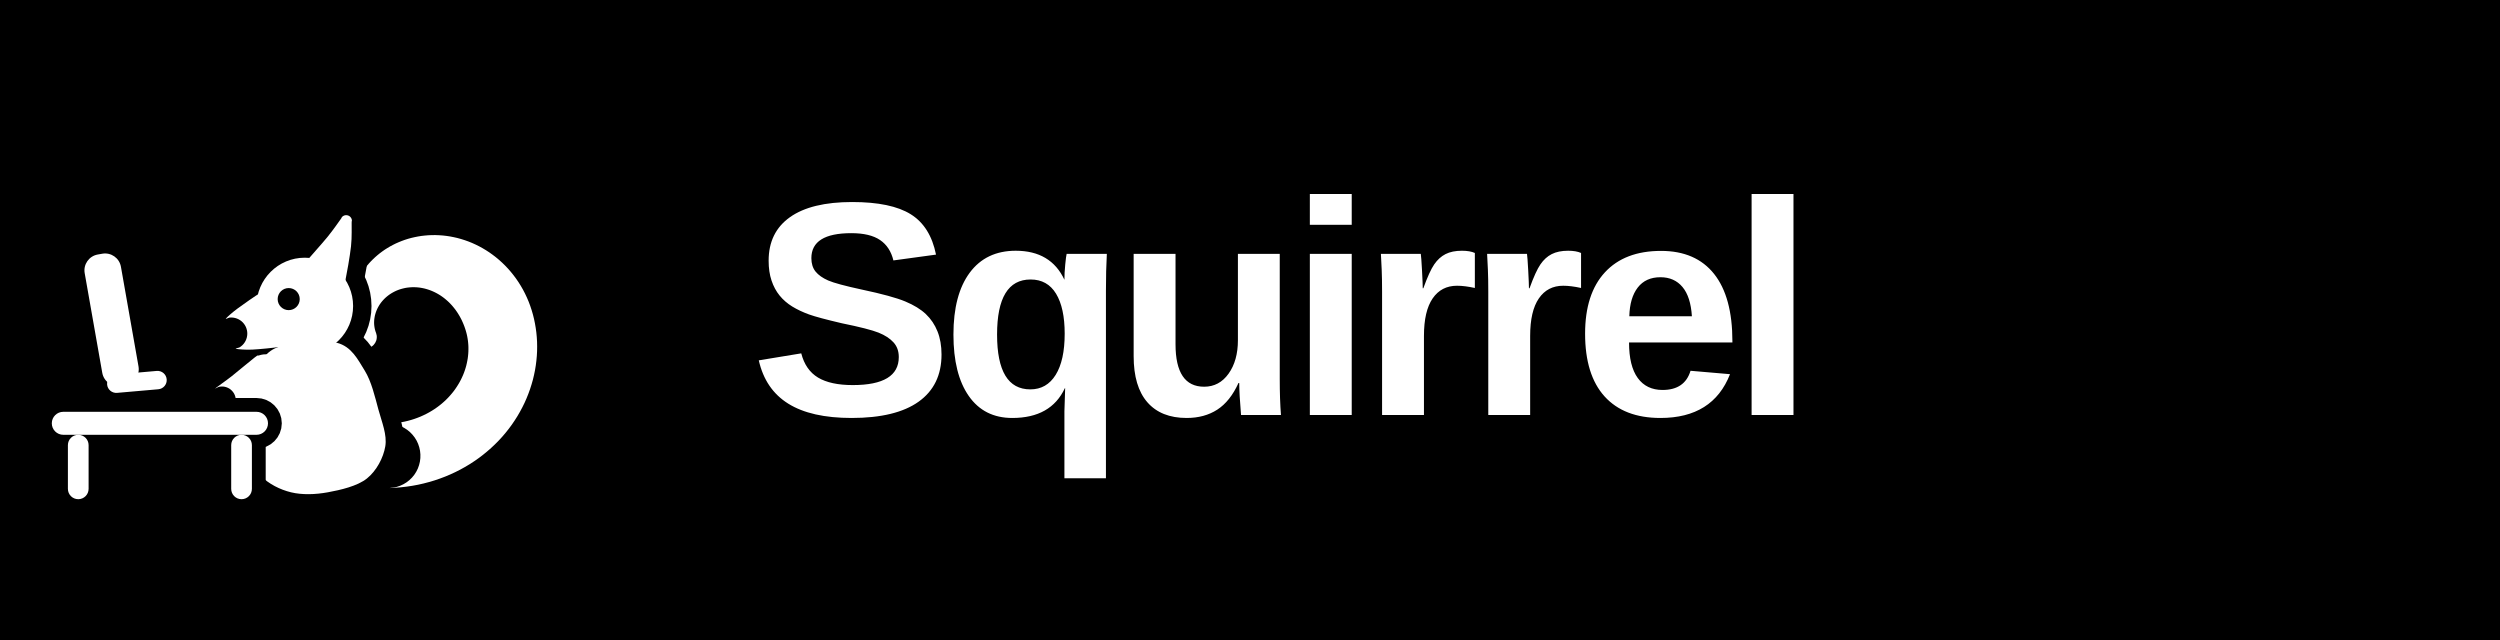
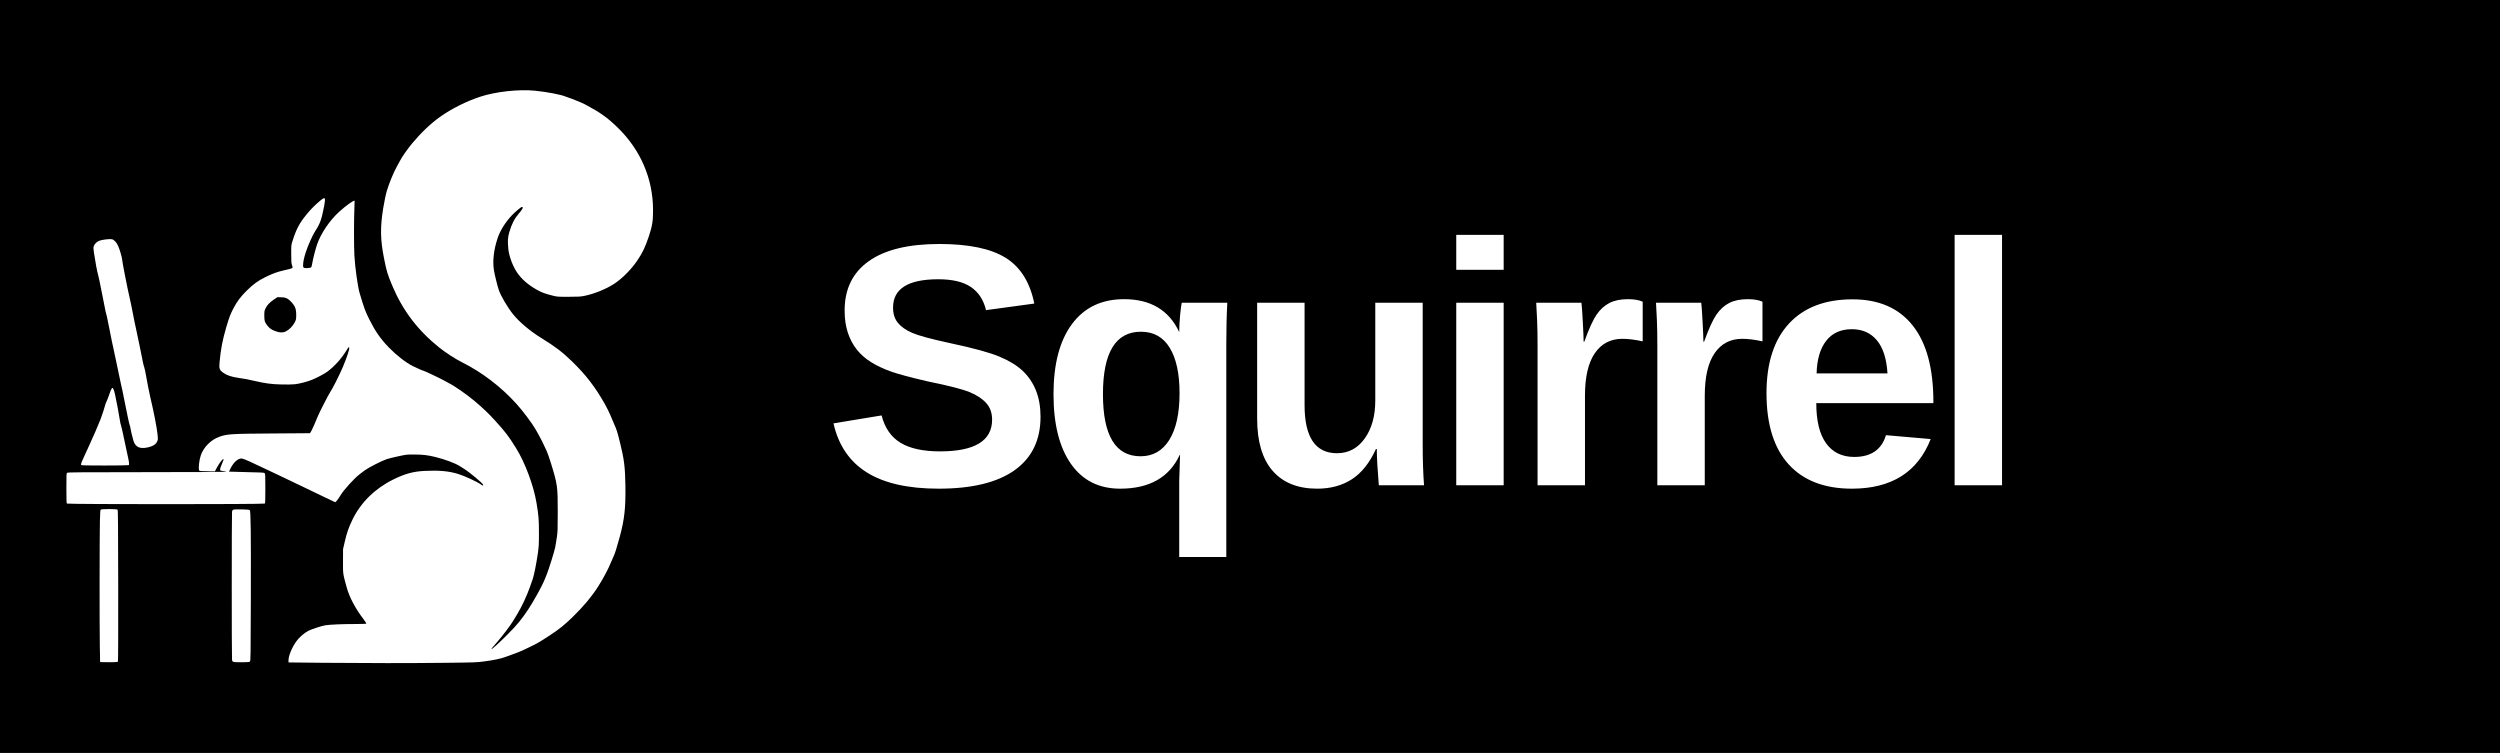
- <svg xmlns="http://www.w3.org/2000/svg" viewBox="0 0 1000 256" width="1000" height="256">
-   <rect width="1000" height="256" fill="#000000" />
-   <g fill="#FFFFFF" transform="translate(6,12) scale(0.92)">
-     <path d="M162.89,199.14 C162.76,199.20 164.39,199.08 165.20,199.03 C166.01,198.98 166.90,198.91 167.74,198.83 C168.59,198.75 169.43,198.65 170.26,198.54 C171.10,198.43 171.93,198.31 172.75,198.17 C173.58,198.03 174.40,197.87 175.22,197.71 C176.03,197.54 176.84,197.36 177.65,197.16 C178.45,196.97 179.25,196.76 180.05,196.53 C180.84,196.31 181.62,196.08 182.40,195.83 C183.18,195.58 183.96,195.32 184.72,195.04 C185.49,194.77 186.25,194.48 187.00,194.18 C187.76,193.88 188.50,193.57 189.24,193.24 C189.97,192.92 190.70,192.58 191.42,192.23 C192.14,191.88 192.86,191.52 193.56,191.15 C194.27,190.77 194.96,190.39 195.65,189.99 C196.33,189.60 197.01,189.19 197.68,188.78 C198.35,188.36 199.01,187.93 199.66,187.49 C200.31,187.05 200.95,186.60 201.58,186.15 C202.21,185.69 202.83,185.22 203.44,184.74 C204.05,184.26 204.65,183.77 205.24,183.27 C205.83,182.78 206.41,182.27 206.98,181.75 C207.55,181.24 208.10,180.71 208.65,180.18 C209.20,179.65 209.73,179.11 210.26,178.56 C210.78,178.01 211.29,177.45 211.80,176.89 C212.30,176.32 212.79,175.75 213.27,175.17 C213.74,174.59 214.21,174.00 214.67,173.41 C215.12,172.82 215.56,172.22 216.00,171.61 C216.43,171.00 216.85,170.39 217.25,169.77 C217.66,169.15 218.05,168.53 218.44,167.90 C218.82,167.27 219.19,166.64 219.54,166.00 C219.90,165.36 220.25,164.71 220.58,164.06 C220.91,163.42 221.23,162.76 221.54,162.11 C221.84,161.45 222.14,160.79 222.42,160.12 C222.70,159.46 222.97,158.79 223.22,158.12 C223.48,157.45 223.72,156.78 223.95,156.10 C224.18,155.42 224.40,154.74 224.60,154.06 C224.81,153.38 225.00,152.70 225.18,152.02 C225.35,151.33 225.52,150.65 225.67,149.96 C225.82,149.27 225.96,148.59 226.09,147.90 C226.22,147.21 226.33,146.52 226.43,145.83 C226.53,145.14 226.62,144.45 226.69,143.77 C226.77,143.08 226.83,142.39 226.88,141.70 C226.93,141.01 226.96,140.33 226.99,139.64 C227.01,138.96 227.02,138.27 227.02,137.59 C227.02,136.91 227.00,136.23 226.98,135.55 C226.95,134.87 226.91,134.20 226.86,133.52 C226.81,132.85 226.74,132.18 226.67,131.51 C226.59,130.85 226.50,130.18 226.40,129.52 C226.30,128.86 226.19,128.20 226.06,127.55 C225.94,126.90 225.80,126.25 225.66,125.61 C225.51,124.96 225.35,124.32 225.18,123.69 C225.01,123.05 224.83,122.42 224.63,121.80 C224.44,121.17 224.23,120.55 224.01,119.94 C223.80,119.33 223.57,118.72 223.33,118.12 C223.09,117.52 222.83,116.93 222.57,116.34 C222.31,115.75 222.03,115.17 221.75,114.60 C221.47,114.03 221.17,113.46 220.87,112.90 C220.56,112.34 220.24,111.79 219.92,111.25 C219.59,110.71 219.26,110.18 218.92,109.65 C218.57,109.13 218.22,108.61 217.86,108.10 C217.49,107.59 217.12,107.09 216.74,106.60 C216.36,106.11 215.97,105.63 215.58,105.16 C215.18,104.69 214.78,104.22 214.37,103.77 C213.95,103.32 213.53,102.87 213.11,102.44 C212.68,102.01 212.25,101.58 211.81,101.17 C211.37,100.76 210.92,100.35 210.47,99.96 C210.01,99.57 209.55,99.18 209.09,98.81 C208.62,98.44 208.15,98.08 207.68,97.73 C207.20,97.37 206.72,97.03 206.24,96.70 C205.75,96.37 205.26,96.05 204.76,95.74 C204.27,95.44 203.77,95.14 203.27,94.85 C202.77,94.56 202.26,94.29 201.75,94.02 C201.24,93.76 200.73,93.50 200.21,93.26 C199.70,93.02 199.18,92.78 198.66,92.56 C198.14,92.34 197.61,92.13 197.09,91.93 C196.56,91.73 196.04,91.54 195.51,91.37 C194.98,91.19 194.45,91.02 193.92,90.87 C193.39,90.71 192.86,90.57 192.33,90.43 C191.80,90.30 191.26,90.18 190.73,90.07 C190.20,89.95 189.67,89.85 189.14,89.76 C188.61,89.67 188.07,89.59 187.54,89.52 C187.01,89.45 186.48,89.39 185.96,89.34 C185.43,89.29 184.90,89.26 184.38,89.23 C183.85,89.20 183.33,89.18 182.81,89.17 C182.29,89.16 181.77,89.17 181.25,89.18 C180.74,89.19 180.22,89.21 179.71,89.24 C179.20,89.27 178.69,89.32 178.19,89.37 C177.68,89.42 177.18,89.48 176.68,89.54 C176.18,89.61 175.69,89.69 175.20,89.78 C174.71,89.86 174.22,89.96 173.74,90.07 C173.25,90.17 172.78,90.28 172.30,90.40 C171.83,90.53 171.36,90.66 170.89,90.79 C170.43,90.93 169.97,91.08 169.51,91.23 C169.06,91.39 168.61,91.55 168.16,91.72 C167.72,91.89 167.28,92.06 166.85,92.25 C166.41,92.43 165.99,92.62 165.56,92.82 C165.14,93.02 164.72,93.23 164.31,93.44 C163.90,93.65 163.50,93.87 163.10,94.09 C162.70,94.32 162.31,94.55 161.92,94.79 C161.53,95.02 161.15,95.27 160.78,95.51 C160.41,95.76 160.04,96.02 159.68,96.28 C159.32,96.54 158.97,96.80 158.62,97.07 C158.27,97.34 157.93,97.62 157.60,97.90 C157.26,98.18 156.94,98.46 156.62,98.75 C156.30,99.04 155.98,99.33 155.68,99.63 C155.37,99.93 155.07,100.23 154.78,100.53 C154.49,100.84 154.20,101.15 153.92,101.46 C153.64,101.77 153.37,102.09 153.11,102.41 C152.84,102.73 152.59,103.05 152.34,103.37 C152.09,103.70 151.84,104.02 151.61,104.35 C151.37,104.68 151.14,105.02 150.92,105.35 C150.70,105.69 150.48,106.02 150.28,106.36 C150.07,106.70 149.87,107.04 149.67,107.38 C149.48,107.73 149.29,108.07 149.11,108.42 C148.93,108.76 148.76,109.11 148.60,109.46 C148.43,109.80 148.27,110.15 148.12,110.50 C147.97,110.85 147.82,111.20 147.68,111.55 C147.54,111.90 147.41,112.26 147.29,112.61 C147.16,112.96 147.04,113.31 146.93,113.67 C146.82,114.02 146.71,114.37 146.61,114.72 C146.51,115.08 146.42,115.43 146.33,115.78 C146.25,116.13 146.17,116.48 146.09,116.84 C146.02,117.19 145.95,117.54 145.89,117.89 C145.83,118.24 145.77,118.59 145.72,118.94 C145.67,119.28 145.63,119.63 145.59,119.98 C145.55,120.32 145.52,120.67 145.49,121.01 C145.47,121.36 145.45,121.70 145.43,122.04 C145.42,122.39 145.41,122.73 145.40,123.06 C145.40,123.40 145.40,123.74 145.40,124.08 C145.41,124.41 145.42,124.75 145.44,125.08 C145.46,125.41 145.48,125.74 145.50,126.07 C145.53,126.40 145.56,126.73 145.60,127.05 C145.63,127.38 145.68,127.70 145.72,128.02 C145.77,128.34 145.82,128.66 145.87,128.98 C145.93,129.29 145.99,129.61 146.05,129.92 C146.12,130.23 146.18,130.55 146.26,130.85 C146.33,131.16 146.41,131.47 146.49,131.77 C146.57,132.08 146.65,132.38 146.74,132.68 C146.83,132.98 146.93,133.27 147.02,133.57 C147.12,133.86 147.23,134.17 147.33,134.44 C147.43,134.72 147.49,134.92 147.62,135.22 C147.75,135.52 147.92,135.91 148.13,136.22 C148.33,136.53 148.57,136.82 148.84,137.08 C149.11,137.34 149.41,137.57 149.73,137.76 C150.05,137.95 150.40,138.11 150.75,138.23 C151.10,138.34 151.48,138.42 151.85,138.45 C152.22,138.49 152.60,138.48 152.97,138.43 C153.33,138.38 153.70,138.29 154.05,138.16 C154.40,138.03 154.74,137.85 155.05,137.65 C155.36,137.45 155.65,137.20 155.91,136.94 C156.17,136.67 156.40,136.36 156.59,136.05 C156.78,135.73 156.94,135.38 157.06,135.03 C157.17,134.67 157.25,134.30 157.28,133.93 C157.32,133.56 157.31,133.18 157.26,132.81 C157.21,132.44 157.07,132.01 156.99,131.73 C156.91,131.44 156.83,131.31 156.76,131.12 C156.70,130.92 156.65,130.76 156.60,130.58 C156.54,130.39 156.50,130.21 156.45,130.02 C156.41,129.84 156.37,129.65 156.34,129.46 C156.30,129.27 156.27,129.08 156.25,128.89 C156.22,128.70 156.20,128.50 156.18,128.31 C156.16,128.11 156.15,127.92 156.14,127.72 C156.14,127.52 156.13,127.32 156.13,127.12 C156.13,126.93 156.14,126.73 156.15,126.53 C156.16,126.33 156.17,126.13 156.19,125.93 C156.21,125.72 156.24,125.52 156.27,125.32 C156.29,125.12 156.33,124.92 156.37,124.72 C156.40,124.52 156.45,124.32 156.49,124.12 C156.54,123.92 156.59,123.72 156.65,123.52 C156.70,123.32 156.76,123.12 156.83,122.93 C156.89,122.73 156.96,122.53 157.04,122.34 C157.11,122.14 157.19,121.95 157.27,121.75 C157.35,121.56 157.44,121.37 157.53,121.18 C157.62,120.99 157.72,120.80 157.82,120.61 C157.92,120.43 158.02,120.24 158.13,120.06 C158.23,119.87 158.35,119.69 158.46,119.51 C158.58,119.33 158.70,119.15 158.82,118.98 C158.94,118.80 159.07,118.63 159.20,118.46 C159.33,118.29 159.47,118.12 159.61,117.95 C159.75,117.79 159.89,117.62 160.04,117.46 C160.18,117.30 160.33,117.15 160.48,116.99 C160.64,116.83 160.79,116.68 160.95,116.53 C161.11,116.38 161.27,116.24 161.44,116.09 C161.61,115.95 161.78,115.81 161.95,115.67 C162.12,115.53 162.29,115.40 162.47,115.27 C162.65,115.14 162.83,115.01 163.01,114.89 C163.20,114.76 163.38,114.64 163.57,114.53 C163.76,114.41 163.95,114.30 164.14,114.19 C164.34,114.08 164.53,113.97 164.73,113.87 C164.93,113.76 165.13,113.66 165.33,113.57 C165.53,113.47 165.74,113.38 165.94,113.29 C166.15,113.21 166.36,113.12 166.57,113.04 C166.78,112.96 166.99,112.89 167.20,112.81 C167.41,112.74 167.63,112.67 167.84,112.61 C168.06,112.54 168.28,112.48 168.50,112.43 C168.72,112.37 168.94,112.32 169.16,112.27 C169.38,112.22 169.60,112.17 169.82,112.13 C170.05,112.09 170.27,112.06 170.50,112.02 C170.72,111.99 170.95,111.96 171.18,111.94 C171.40,111.91 171.63,111.89 171.86,111.88 C172.08,111.86 172.31,111.85 172.54,111.84 C172.77,111.83 173.00,111.83 173.23,111.83 C173.46,111.83 173.69,111.83 173.92,111.84 C174.15,111.84 174.38,111.86 174.61,111.87 C174.84,111.89 175.07,111.91 175.30,111.93 C175.53,111.95 175.76,111.98 175.99,112.01 C176.22,112.04 176.44,112.08 176.67,112.12 C176.90,112.16 177.13,112.20 177.36,112.25 C177.59,112.30 177.81,112.35 178.04,112.40 C178.27,112.46 178.49,112.52 178.72,112.58 C178.94,112.64 179.17,112.71 179.39,112.78 C179.62,112.85 179.84,112.92 180.06,113.00 C180.28,113.08 180.50,113.16 180.72,113.24 C180.94,113.33 181.16,113.42 181.38,113.51 C181.60,113.60 181.82,113.70 182.03,113.80 C182.25,113.90 182.46,114.00 182.68,114.11 C182.89,114.21 183.10,114.32 183.31,114.44 C183.52,114.55 183.73,114.67 183.94,114.79 C184.15,114.91 184.35,115.03 184.56,115.16 C184.76,115.29 184.97,115.42 185.17,115.55 C185.37,115.69 185.57,115.83 185.77,115.97 C185.96,116.11 186.16,116.25 186.36,116.40 C186.55,116.55 186.74,116.70 186.94,116.86 C187.13,117.01 187.32,117.17 187.50,117.33 C187.69,117.49 187.88,117.65 188.06,117.82 C188.24,117.99 188.43,118.16 188.61,118.33 C188.79,118.51 188.96,118.68 189.14,118.86 C189.31,119.04 189.49,119.23 189.66,119.41 C189.83,119.60 190.00,119.79 190.17,119.98 C190.33,120.17 190.50,120.37 190.66,120.57 C190.82,120.76 190.99,120.97 191.14,121.17 C191.30,121.38 191.46,121.58 191.61,121.79 C191.76,122.00 191.91,122.22 192.06,122.43 C192.21,122.65 192.36,122.87 192.50,123.09 C192.64,123.31 192.78,123.54 192.92,123.77 C193.06,124.00 193.20,124.23 193.33,124.46 C193.46,124.70 193.59,124.93 193.72,125.17 C193.85,125.41 193.97,125.66 194.10,125.90 C194.22,126.15 194.34,126.40 194.45,126.65 C194.57,126.90 194.68,127.15 194.79,127.41 C194.90,127.67 195.01,127.93 195.11,128.19 C195.22,128.45 195.32,128.72 195.42,128.99 C195.52,129.26 195.61,129.53 195.70,129.80 C195.79,130.08 195.88,130.36 195.97,130.64 C196.05,130.92 196.13,131.20 196.21,131.48 C196.29,131.77 196.36,132.06 196.43,132.35 C196.50,132.64 196.56,132.94 196.62,133.23 C196.68,133.53 196.73,133.83 196.78,134.13 C196.83,134.44 196.88,134.74 196.92,135.05 C196.96,135.36 196.99,135.67 197.02,135.98 C197.05,136.29 197.08,136.61 197.10,136.93 C197.11,137.24 197.13,137.56 197.14,137.89 C197.14,138.21 197.15,138.53 197.14,138.86 C197.14,139.18 197.13,139.51 197.12,139.84 C197.10,140.17 197.08,140.50 197.06,140.83 C197.03,141.17 197.00,141.50 196.96,141.84 C196.92,142.17 196.88,142.51 196.83,142.85 C196.77,143.19 196.72,143.52 196.65,143.86 C196.59,144.20 196.52,144.55 196.44,144.89 C196.37,145.23 196.29,145.57 196.20,145.91 C196.11,146.26 196.01,146.60 195.91,146.94 C195.80,147.29 195.69,147.63 195.58,147.98 C195.46,148.32 195.34,148.66 195.21,149.01 C195.08,149.35 194.94,149.69 194.80,150.04 C194.65,150.38 194.50,150.72 194.34,151.06 C194.18,151.40 194.02,151.74 193.85,152.08 C193.67,152.42 193.49,152.76 193.31,153.09 C193.12,153.43 192.93,153.77 192.72,154.10 C192.52,154.43 192.32,154.76 192.10,155.09 C191.88,155.42 191.66,155.75 191.43,156.08 C191.20,156.40 190.96,156.73 190.72,157.05 C190.47,157.37 190.22,157.68 189.96,158.00 C189.70,158.31 189.44,158.62 189.16,158.93 C188.89,159.24 188.61,159.55 188.32,159.85 C188.03,160.15 187.74,160.45 187.44,160.74 C187.13,161.04 186.82,161.33 186.51,161.61 C186.19,161.90 185.87,162.18 185.54,162.46 C185.21,162.73 184.87,163.01 184.53,163.27 C184.18,163.54 183.83,163.80 183.47,164.06 C183.12,164.32 182.75,164.57 182.38,164.82 C182.01,165.07 181.63,165.31 181.25,165.54 C180.86,165.78 180.47,166.01 180.08,166.23 C179.68,166.45 179.28,166.67 178.87,166.88 C178.46,167.09 178.04,167.30 177.62,167.49 C177.20,167.69 176.78,167.88 176.34,168.07 C175.91,168.25 175.47,168.43 175.03,168.59 C174.58,168.76 174.13,168.93 173.68,169.08 C173.23,169.23 172.77,169.38 172.30,169.52 C171.84,169.66 171.37,169.79 170.89,169.91 C170.42,170.03 169.94,170.14 169.46,170.25 C168.97,170.35 168.48,170.45 167.99,170.54 C167.50,170.63 167.00,170.70 166.50,170.77 C166.00,170.84 165.50,170.91 164.99,170.96 C164.49,171.01 164.02,171.05 163.46,171.08 C162.91,171.12 161.44,171.11 161.66,171.16 C161.88,171.21 163.76,171.19 164.78,171.38 C165.81,171.56 166.83,171.87 167.79,172.28 C168.74,172.69 169.67,173.22 170.51,173.83 C171.35,174.44 172.14,175.16 172.82,175.95 C173.51,176.73 174.12,177.61 174.61,178.52 C175.10,179.44 175.50,180.43 175.77,181.43 C176.05,182.43 176.22,183.49 176.26,184.53 C176.31,185.57 176.24,186.64 176.05,187.66 C175.86,188.68 175.55,189.71 175.15,190.66 C174.74,191.61 174.21,192.55 173.60,193.39 C172.99,194.23 172.26,195.02 171.48,195.70 C170.70,196.38 169.82,196.99 168.90,197.48 C167.99,197.97 166.99,198.37 165.99,198.65 C164.99,198.92 163.03,199.07 162.89,199.14 Z" />
-     <g fill="#000000" stroke="#000000" stroke-width="16" stroke-linejoin="round" stroke-linecap="round">
-       <path d="M140.00,136.00 C146.33,137.67 149.00,143.17 152.00,148.00 C155.00,152.83 156.50,159.50 158.00,165.00 C159.50,170.50 161.83,176.00 161.00,181.00 C160.17,186.00 157.17,191.67 153.00,195.00 C148.83,198.33 141.50,200.00 136.00,201.00 C130.50,202.00 124.83,202.17 120.00,201.00 C115.17,199.83 110.33,197.33 107.00,194.00 C103.67,190.67 101.33,185.67 100.00,181.00 C98.67,176.33 98.33,171.17 99.00,166.00 C99.67,160.83 101.50,154.67 104.00,150.00 C106.50,145.33 108.00,140.33 114.00,138.00 C120.00,135.67 133.67,134.33 140.00,136.00 Z" />
-       <circle cx="126.00" cy="120.00" r="21.00" />
-       <path d="M106.73,114.25 C104.63,115.49 99.33,119.19 96.84,121.04 C94.35,122.89 92.37,124.69 91.79,125.36 C91.20,126.02 92.80,125.08 93.32,125.03 C93.84,124.98 94.37,124.99 94.89,125.06 C95.40,125.12 95.92,125.25 96.41,125.43 C96.90,125.61 97.38,125.85 97.81,126.13 C98.25,126.41 98.66,126.75 99.02,127.12 C99.38,127.50 99.71,127.92 99.98,128.36 C100.25,128.81 100.48,129.29 100.64,129.79 C100.80,130.28 100.92,130.80 100.97,131.32 C101.02,131.84 101.01,132.37 100.94,132.89 C100.88,133.40 100.75,133.92 100.57,134.41 C100.39,134.90 100.15,135.38 99.87,135.81 C99.59,136.25 99.25,136.66 98.88,137.02 C98.50,137.38 98.08,137.71 97.64,137.98 C97.19,138.25 95.29,138.48 96.21,138.64 C97.13,138.80 99.99,139.11 103.16,138.96 C106.34,138.81 112.84,138.16 115.27,137.75 C117.71,137.34 117.00,137.01 117.78,136.50 C118.56,136.00 119.30,135.39 119.95,134.73 C120.59,134.07 121.18,133.31 121.66,132.52 C122.15,131.73 122.55,130.86 122.85,129.98 C123.14,129.11 123.34,128.17 123.44,127.25 C123.53,126.33 123.52,125.37 123.40,124.45 C123.29,123.53 123.06,122.60 122.75,121.73 C122.43,120.86 122.01,120.00 121.50,119.22 C121.00,118.44 120.39,117.70 119.73,117.05 C119.07,116.41 118.31,115.82 117.52,115.34 C116.73,114.85 115.86,114.45 114.98,114.15 C114.11,113.86 113.17,113.66 112.25,113.56 C111.33,113.47 110.37,113.48 109.45,113.60 C108.53,113.71 108.83,113.01 106.73,114.25 Z" />
-       <path d="M143.63,108.98 C144.22,106.19 145.63,98.28 146.09,94.08 C146.55,89.88 146.31,85.60 146.37,83.79 C146.44,81.98 146.47,83.43 146.49,83.24 C146.51,83.06 146.50,82.87 146.48,82.68 C146.46,82.50 146.41,82.31 146.35,82.14 C146.28,81.97 146.20,81.79 146.10,81.64 C146.00,81.48 145.87,81.34 145.74,81.21 C145.61,81.08 145.46,80.96 145.30,80.86 C145.14,80.77 144.97,80.69 144.79,80.63 C144.61,80.57 144.43,80.53 144.24,80.51 C144.06,80.49 143.87,80.50 143.68,80.52 C143.50,80.54 143.31,80.59 143.14,80.65 C142.97,80.72 142.79,80.80 142.64,80.90 C142.48,81.00 142.34,81.13 142.21,81.26 C142.08,81.39 141.96,81.54 141.86,81.70 C141.77,81.86 142.62,80.84 141.63,82.21 C140.64,83.58 138.45,86.78 135.91,89.92 C133.37,93.05 128.08,98.83 126.37,101.02 C124.67,103.21 125.85,102.35 125.70,103.04 C125.56,103.73 125.49,104.45 125.50,105.16 C125.51,105.86 125.61,106.58 125.77,107.27 C125.94,107.95 126.19,108.63 126.51,109.26 C126.83,109.89 127.22,110.50 127.67,111.04 C128.12,111.59 128.64,112.09 129.20,112.52 C129.76,112.95 130.38,113.33 131.02,113.63 C131.66,113.92 132.35,114.15 133.04,114.30 C133.73,114.44 134.45,114.51 135.16,114.50 C135.86,114.49 136.58,114.39 137.27,114.23 C137.95,114.06 138.63,113.81 139.26,113.49 C139.89,113.17 140.50,112.78 141.04,112.33 C141.59,111.88 142.09,111.36 142.52,110.80 C142.95,110.24 143.03,111.77 143.63,108.98 Z" />
-       <path d="M104.17,142.41 C102.21,143.90 97.05,148.30 94.24,150.51 C91.43,152.71 88.26,154.86 87.32,155.63 C86.37,156.41 88.15,155.28 88.58,155.17 C89.01,155.07 89.47,155.01 89.91,155.00 C90.36,154.99 90.81,155.04 91.25,155.13 C91.68,155.22 92.12,155.37 92.52,155.56 C92.93,155.74 93.32,155.98 93.67,156.25 C94.02,156.53 94.35,156.85 94.63,157.19 C94.92,157.53 95.17,157.92 95.37,158.32 C95.57,158.71 95.72,159.15 95.83,159.58 C95.93,160.01 95.99,160.47 96.00,160.91 C96.01,161.36 95.96,161.81 95.87,162.25 C95.78,162.68 95.63,163.12 95.44,163.52 C95.26,163.93 95.02,164.32 94.75,164.67 C94.47,165.02 94.15,165.35 93.81,165.63 C93.47,165.92 91.36,166.72 92.68,166.37 C94.01,166.01 98.23,164.95 101.76,163.49 C105.28,162.03 111.56,158.79 113.83,157.59 C116.11,156.40 114.93,156.80 115.40,156.33 C115.87,155.85 116.30,155.31 116.65,154.74 C117.00,154.18 117.29,153.56 117.51,152.92 C117.73,152.29 117.88,151.62 117.95,150.96 C118.02,150.29 118.02,149.60 117.94,148.94 C117.86,148.28 117.70,147.61 117.48,146.98 C117.25,146.35 116.95,145.73 116.59,145.17 C116.23,144.60 115.80,144.07 115.33,143.60 C114.85,143.13 114.31,142.70 113.74,142.35 C113.18,142.00 112.56,141.71 111.92,141.49 C111.29,141.27 110.62,141.12 109.96,141.05 C109.29,140.98 108.60,140.98 107.94,141.06 C107.28,141.14 106.61,141.30 105.98,141.52 C105.35,141.75 106.12,140.91 104.17,142.41 Z" />
-     </g>
-     <g>
-       <path d="M140.00,136.00 C146.33,137.67 149.00,143.17 152.00,148.00 C155.00,152.83 156.50,159.50 158.00,165.00 C159.50,170.50 161.83,176.00 161.00,181.00 C160.17,186.00 157.17,191.67 153.00,195.00 C148.83,198.33 141.50,200.00 136.00,201.00 C130.50,202.00 124.83,202.17 120.00,201.00 C115.17,199.83 110.33,197.33 107.00,194.00 C103.67,190.67 101.33,185.67 100.00,181.00 C98.67,176.33 98.33,171.17 99.00,166.00 C99.67,160.83 101.50,154.67 104.00,150.00 C106.50,145.33 108.00,140.33 114.00,138.00 C120.00,135.67 133.67,134.33 140.00,136.00 Z" />
-       <circle cx="126.00" cy="120.00" r="21.00" />
-       <path d="M106.73,114.25 C104.63,115.49 99.33,119.19 96.84,121.04 C94.35,122.89 92.37,124.69 91.79,125.36 C91.20,126.02 92.80,125.08 93.32,125.03 C93.84,124.98 94.37,124.99 94.89,125.06 C95.40,125.12 95.92,125.25 96.41,125.43 C96.90,125.61 97.38,125.85 97.81,126.13 C98.25,126.41 98.66,126.75 99.02,127.12 C99.38,127.50 99.71,127.92 99.98,128.36 C100.25,128.81 100.48,129.29 100.64,129.79 C100.80,130.28 100.92,130.80 100.97,131.32 C101.02,131.84 101.01,132.37 100.94,132.89 C100.88,133.40 100.75,133.92 100.57,134.41 C100.39,134.90 100.15,135.38 99.87,135.81 C99.59,136.25 99.25,136.66 98.88,137.02 C98.50,137.38 98.08,137.71 97.64,137.98 C97.19,138.25 95.29,138.48 96.21,138.64 C97.13,138.80 99.99,139.11 103.16,138.96 C106.34,138.81 112.84,138.16 115.27,137.75 C117.71,137.34 117.00,137.01 117.78,136.50 C118.56,136.00 119.30,135.39 119.95,134.73 C120.59,134.07 121.18,133.31 121.66,132.52 C122.15,131.73 122.55,130.86 122.85,129.98 C123.14,129.11 123.34,128.17 123.44,127.25 C123.53,126.33 123.52,125.37 123.40,124.45 C123.29,123.53 123.06,122.60 122.75,121.73 C122.43,120.86 122.01,120.00 121.50,119.22 C121.00,118.44 120.39,117.70 119.73,117.05 C119.07,116.41 118.31,115.82 117.52,115.34 C116.73,114.85 115.86,114.45 114.98,114.15 C114.11,113.86 113.17,113.66 112.25,113.56 C111.33,113.47 110.37,113.48 109.45,113.60 C108.53,113.71 108.83,113.01 106.73,114.25 Z" />
-       <path d="M143.63,108.98 C144.22,106.19 145.63,98.28 146.09,94.08 C146.55,89.88 146.31,85.60 146.37,83.79 C146.44,81.98 146.47,83.43 146.49,83.24 C146.51,83.06 146.50,82.87 146.48,82.68 C146.46,82.50 146.41,82.31 146.35,82.14 C146.28,81.97 146.20,81.79 146.10,81.64 C146.00,81.48 145.87,81.34 145.74,81.21 C145.61,81.08 145.46,80.96 145.30,80.86 C145.14,80.77 144.97,80.69 144.79,80.63 C144.61,80.57 144.43,80.53 144.24,80.51 C144.06,80.49 143.87,80.50 143.68,80.52 C143.50,80.54 143.31,80.59 143.14,80.65 C142.97,80.72 142.79,80.80 142.64,80.90 C142.48,81.00 142.34,81.13 142.21,81.26 C142.08,81.39 141.96,81.54 141.86,81.70 C141.77,81.86 142.62,80.84 141.63,82.21 C140.64,83.58 138.45,86.78 135.91,89.92 C133.37,93.05 128.08,98.83 126.37,101.02 C124.67,103.21 125.85,102.35 125.70,103.04 C125.56,103.73 125.49,104.45 125.50,105.16 C125.51,105.86 125.61,106.58 125.77,107.27 C125.94,107.95 126.19,108.63 126.51,109.26 C126.83,109.89 127.22,110.50 127.67,111.04 C128.12,111.59 128.64,112.09 129.20,112.52 C129.76,112.95 130.38,113.33 131.02,113.63 C131.66,113.92 132.35,114.15 133.04,114.30 C133.73,114.44 134.45,114.51 135.16,114.50 C135.86,114.49 136.58,114.39 137.27,114.23 C137.95,114.06 138.63,113.81 139.26,113.49 C139.89,113.17 140.50,112.78 141.04,112.33 C141.59,111.88 142.09,111.36 142.52,110.80 C142.95,110.24 143.03,111.77 143.63,108.98 Z" />
-       <path d="M104.17,142.41 C102.21,143.90 97.05,148.30 94.24,150.51 C91.43,152.71 88.26,154.86 87.32,155.63 C86.37,156.41 88.15,155.28 88.58,155.17 C89.01,155.07 89.47,155.01 89.91,155.00 C90.36,154.99 90.81,155.04 91.25,155.13 C91.68,155.22 92.12,155.37 92.52,155.56 C92.93,155.74 93.32,155.98 93.67,156.25 C94.02,156.53 94.35,156.85 94.63,157.19 C94.92,157.53 95.17,157.92 95.37,158.32 C95.57,158.71 95.72,159.15 95.83,159.58 C95.93,160.01 95.99,160.47 96.00,160.91 C96.01,161.36 95.96,161.81 95.87,162.25 C95.78,162.68 95.63,163.12 95.44,163.52 C95.26,163.93 95.02,164.32 94.75,164.67 C94.47,165.02 94.15,165.35 93.81,165.63 C93.47,165.92 91.36,166.72 92.68,166.37 C94.01,166.01 98.23,164.95 101.76,163.49 C105.28,162.03 111.56,158.79 113.83,157.59 C116.11,156.40 114.93,156.80 115.40,156.33 C115.87,155.85 116.30,155.31 116.65,154.74 C117.00,154.18 117.29,153.56 117.51,152.92 C117.73,152.29 117.88,151.62 117.95,150.96 C118.02,150.29 118.02,149.60 117.94,148.94 C117.86,148.28 117.70,147.61 117.48,146.98 C117.25,146.35 116.95,145.73 116.59,145.17 C116.23,144.60 115.80,144.07 115.33,143.60 C114.85,143.13 114.31,142.70 113.74,142.35 C113.18,142.00 112.56,141.71 111.92,141.49 C111.29,141.27 110.62,141.12 109.96,141.05 C109.29,140.98 108.60,140.98 107.94,141.06 C107.28,141.14 106.61,141.30 105.98,141.52 C105.35,141.75 106.12,140.91 104.17,142.41 Z" />
-     </g>
-     <circle cx="119" cy="117" r="4.8" fill="#000000" />
-     <g fill="#000000" stroke="#000000" stroke-width="12" stroke-linejoin="round" stroke-linecap="round">
-       <rect x="34" y="97" width="16" height="58" rx="7" transform="rotate(-10 42 126)" />
-       <rect x="40" y="149" width="26" height="8" rx="4" transform="rotate(-5 53 153)" />
-     </g>
-     <g>
-       <rect x="34" y="97" width="16" height="58" rx="7" transform="rotate(-10 42 126)" />
-       <rect x="40" y="149" width="26" height="8" rx="4" transform="rotate(-5 53 153)" />
-     </g>
-     <g fill="#000000" stroke="#000000" stroke-width="12" stroke-linejoin="round" stroke-linecap="round">
-       <rect x="16" y="166" width="94" height="10" rx="5" />
-       <rect x="23" y="176" width="9" height="28" rx="4.5" />
-       <rect x="94" y="176" width="9" height="28" rx="4.5" />
-     </g>
-     <g>
-       <rect x="16" y="166" width="94" height="10" rx="5" />
-       <rect x="23" y="176" width="9" height="28" rx="4.5" />
-       <rect x="94" y="176" width="9" height="28" rx="4.5" />
-     </g>
+ <svg xmlns="http://www.w3.org/2000/svg" viewBox="0 0 3400 1024" width="3400" height="1024">
+   <rect width="3400" height="1024" fill="#000000" />
+   <g transform="translate(90,122.0) scale(0.56727)">
+     <path fill="#FFFFFF" fill-rule="evenodd" d="M616.00,1373.95 C577.23,1373.59 542.69,1373.23 539.25,1373.15 L533.00,1373.00 L533.00,1368.23 C533.00,1357.23 540.87,1337.98 551.60,1322.75 C558.00,1313.66 570.59,1302.51 580.00,1297.60 C587.67,1293.59 612.51,1285.43 621.32,1284.03 C632.13,1282.31 661.60,1281.03 690.69,1281.01 C709.02,1281.01 719.11,1280.64 719.52,1279.97 C719.87,1279.40 716.81,1274.56 712.72,1269.22 C693.65,1244.32 679.04,1216.82 672.75,1194.00 C663.24,1159.53 663.55,1161.73 663.68,1130.00 L663.79,1101.50 L667.81,1084.00 C672.78,1062.31 677.17,1049.76 686.49,1030.50 C706.25,989.68 740.73,955.82 784.37,934.40 C812.31,920.68 832.02,915.28 859.00,913.93 C893.85,912.19 917.15,914.28 939.50,921.14 C955.34,926.01 985.94,940.14 994.68,946.64 C998.31,949.33 1000.00,949.63 1000.00,947.58 C1000.00,944.40 965.59,915.73 952.50,908.01 C950.30,906.71 946.20,904.15 943.39,902.32 C932.97,895.54 907.79,886.14 885.00,880.54 C866.69,876.05 855.73,874.76 834.50,874.62 C816.85,874.50 816.11,874.58 796.50,878.80 C785.50,881.16 772.97,884.25 768.66,885.66 C757.19,889.41 724.69,905.97 716.00,912.50 C711.88,915.59 706.48,919.64 704.00,921.50 C691.12,931.17 665.33,959.51 657.94,972.12 C653.42,979.84 646.38,989.00 644.98,989.00 C644.44,989.00 630.74,982.48 614.52,974.50 C598.30,966.53 584.76,960.00 584.43,960.00 C584.11,960.00 574.31,955.32 562.67,949.59 C551.03,943.86 530.70,934.14 517.50,927.97 C504.30,921.81 487.20,913.72 479.50,909.99 C446.84,894.17 425.52,884.70 421.56,884.25 C412.82,883.27 402.64,891.76 394.66,906.67 C392.11,911.45 390.16,915.49 390.33,915.66 C390.49,915.83 409.41,916.34 432.35,916.81 C469.71,917.56 474.26,917.83 475.79,919.36 C477.34,920.91 477.50,924.37 477.50,955.99 C477.50,983.30 477.22,991.18 476.20,992.20 C474.27,994.13 3.73,994.13 1.80,992.20 C0.78,991.18 0.50,983.19 0.50,955.37 C0.50,921.36 0.58,919.78 2.44,918.42 C4.10,917.21 31.54,916.99 191.94,916.90 C295.10,916.85 380.62,916.46 382.00,916.05 C384.02,915.45 383.35,915.16 378.50,914.57 C375.20,914.17 371.71,913.62 370.75,913.35 C368.27,912.66 368.56,908.64 371.62,901.50 C376.83,889.31 377.94,886.08 377.07,885.54 C375.41,884.52 367.38,894.79 361.94,904.92 L356.50,915.04 L338.21,914.77 C323.25,914.55 319.75,914.23 318.98,913.00 C316.53,909.13 318.53,889.26 322.58,877.14 C329.34,856.91 347.13,839.05 367.60,831.95 C386.54,825.37 394.71,824.87 494.89,824.15 L584.28,823.50 L586.24,820.88 C588.20,818.26 598.78,794.71 603.93,781.50 C606.77,774.23 629.52,729.91 632.84,725.19 C638.34,717.36 655.22,683.98 663.02,665.50 C673.09,641.65 679.78,621.48 678.62,618.46 C677.73,616.12 676.85,617.05 671.08,626.47 C659.88,644.72 642.87,663.53 626.50,675.75 C619.44,681.03 601.00,690.79 589.00,695.62 C577.58,700.21 558.82,705.03 548.00,706.16 C541.71,706.81 528.69,707.02 515.50,706.68 C491.93,706.07 477.12,704.09 451.28,698.11 C434.36,694.20 430.04,693.38 413.54,690.98 C396.32,688.48 385.25,684.78 376.67,678.66 C367.29,671.97 366.26,668.88 367.83,652.22 C370.73,621.50 374.94,599.59 383.66,570.00 C391.01,545.01 393.03,539.67 400.81,524.52 C409.30,507.96 418.69,495.51 433.64,480.96 C449.62,465.42 459.60,458.25 478.00,449.11 C494.60,440.86 506.82,436.42 522.00,433.09 C535.52,430.13 540.82,428.58 542.19,427.21 C543.13,426.27 542.97,424.84 541.47,420.75 C539.80,416.19 539.55,412.68 539.53,394.00 C539.50,372.56 539.51,372.47 542.69,362.50 C551.96,333.38 559.45,319.41 577.55,297.50 C586.76,286.36 597.76,275.35 608.90,266.13 C621.14,256.00 622.47,257.73 618.51,278.61 C612.40,310.86 608.71,321.24 597.12,338.89 C590.89,348.39 580.03,372.67 574.47,389.57 C570.32,402.17 568.00,413.27 568.00,420.48 C568.00,425.63 568.21,426.13 570.75,427.12 C574.51,428.59 586.17,427.48 587.61,425.51 C588.23,424.67 589.28,420.51 589.96,416.25 C591.72,405.23 597.54,382.54 601.65,370.64 C610.69,344.46 631.58,313.56 654.19,292.92 C670.24,278.27 689.68,264.34 691.51,266.18 C691.71,266.37 691.46,274.85 690.97,285.01 C689.78,309.44 689.79,376.11 690.99,397.50 C692.61,426.55 699.07,472.80 703.63,487.94 C715.10,526.05 716.91,530.91 727.40,551.99 C740.57,578.45 754.13,597.90 772.99,617.38 C791.54,636.54 814.30,654.27 831.00,662.57 C841.66,667.86 855.68,674.00 857.13,674.00 C858.77,674.00 899.20,693.21 906.00,697.22 C909.58,699.33 914.75,702.16 917.50,703.50 C930.90,710.05 959.58,730.03 979.32,746.55 C998.28,762.43 1012.72,776.18 1027.55,792.50 C1053.58,821.14 1060.34,830.01 1078.98,860.00 C1100.00,893.81 1120.52,948.70 1127.40,989.50 C1132.63,1020.58 1133.46,1030.61 1133.43,1062.50 C1133.41,1090.92 1133.18,1095.08 1130.66,1112.50 C1127.20,1136.50 1121.67,1164.23 1118.64,1172.86 C1117.36,1176.51 1114.25,1185.35 1111.74,1192.50 C1104.24,1213.87 1090.98,1242.07 1080.77,1258.36 C1077.97,1262.84 1073.68,1269.88 1071.24,1274.00 C1065.26,1284.11 1046.56,1308.82 1033.87,1323.40 C1020.35,1338.91 1018.67,1341.00 1019.77,1341.00 C1021.84,1341.00 1037.77,1326.47 1058.55,1305.62 C1081.12,1282.98 1091.24,1270.69 1107.82,1245.83 C1119.43,1228.43 1141.09,1189.47 1145.82,1177.50 C1146.90,1174.75 1149.62,1168.12 1151.85,1162.77 C1156.59,1151.41 1170.36,1107.40 1172.49,1096.79 C1173.30,1092.78 1174.98,1082.53 1176.23,1074.00 C1178.33,1059.66 1178.50,1055.11 1178.50,1013.00 C1178.50,950.12 1178.03,946.80 1161.39,892.81 C1158.39,883.07 1153.93,870.60 1151.49,865.09 C1146.06,852.83 1134.70,830.06 1131.44,824.91 C1130.13,822.83 1127.09,817.58 1124.69,813.24 C1117.76,800.70 1094.72,770.03 1079.89,753.59 C1042.63,712.27 997.03,677.42 948.80,653.38 C933.54,645.78 909.30,630.10 894.50,618.26 C843.63,577.57 807.07,529.62 782.41,471.25 C770.39,442.80 768.29,435.89 761.98,404.03 C753.14,359.38 752.66,330.04 760.00,284.39 C762.41,269.41 766.36,250.61 768.91,242.00 C774.01,224.76 785.56,196.82 792.86,184.09 C795.56,179.37 798.94,173.17 800.37,170.33 C804.80,161.47 818.35,142.04 829.20,129.00 C850.77,103.08 874.14,80.87 896.59,64.93 C924.01,45.49 959.17,27.86 992.50,16.86 C1029.57,4.62 1085.23,-1.50 1124.00,2.40 C1153.01,5.32 1186.66,11.80 1197.72,16.59 C1199.80,17.49 1202.85,18.58 1204.50,19.02 C1206.15,19.45 1209.75,20.73 1212.50,21.85 C1215.25,22.97 1221.78,25.55 1227.00,27.57 C1232.22,29.59 1240.33,33.29 1245.00,35.77 C1280.39,54.60 1297.12,66.51 1321.88,90.50 C1377.10,144.00 1406.98,213.55 1407.00,288.66 C1407.00,315.26 1405.20,326.50 1396.88,351.60 C1388.40,377.19 1381.67,391.24 1368.86,410.06 C1354.74,430.81 1333.81,451.98 1314.93,464.58 C1295.60,477.48 1266.49,489.44 1242.90,494.17 C1232.74,496.20 1228.57,496.46 1204.50,496.48 C1178.26,496.50 1177.19,496.42 1166.50,493.73 C1147.91,489.04 1139.94,486.09 1128.51,479.67 C1107.11,467.65 1091.29,453.75 1080.45,437.47 C1070.26,422.16 1061.49,398.19 1059.98,381.50 C1058.19,361.89 1058.65,354.37 1062.44,341.34 C1068.15,321.72 1074.79,308.82 1085.53,296.51 C1094.29,286.46 1096.80,281.00 1092.65,281.00 C1090.57,281.00 1075.64,293.52 1068.08,301.62 C1052.82,317.96 1040.62,337.46 1034.68,355.00 C1025.10,383.26 1021.91,410.52 1025.54,433.00 C1027.34,444.13 1033.86,470.45 1037.34,480.57 C1042.21,494.78 1058.63,522.58 1071.68,538.71 C1086.70,557.28 1112.55,579.00 1138.77,595.09 C1171.81,615.36 1190.42,629.55 1213.37,651.97 C1246.33,684.19 1268.12,712.49 1290.97,752.78 C1296.01,761.68 1302.16,774.03 1304.64,780.23 C1307.11,786.43 1311.55,796.90 1314.50,803.50 C1320.08,815.98 1321.31,819.95 1327.90,846.50 C1337.64,885.74 1340.06,905.06 1340.72,948.80 C1341.51,1002.07 1338.57,1029.27 1327.55,1070.52 C1320.73,1096.01 1314.77,1114.96 1312.35,1118.79 C1311.56,1120.04 1308.45,1127.19 1305.45,1134.67 C1299.68,1149.05 1287.35,1172.25 1275.78,1190.47 C1260.40,1214.72 1240.63,1238.41 1214.40,1264.02 C1194.61,1283.34 1182.78,1292.84 1159.10,1308.44 C1136.85,1323.10 1128.09,1328.20 1113.50,1335.03 C1107.45,1337.86 1100.47,1341.23 1098.00,1342.51 C1092.46,1345.37 1080.15,1350.34 1069.50,1354.01 C1065.10,1355.52 1057.90,1358.12 1053.50,1359.78 C1042.37,1363.97 1025.87,1367.49 1003.00,1370.55 C984.09,1373.07 981.20,1373.18 907.00,1374.01 C822.15,1374.96 722.74,1374.94 616.00,1373.95 Z M84.91,1372.34 L81.32,1371.90 L80.66,1332.79 C79.84,1284.44 79.99,1067.65 80.86,1033.30 C81.33,1014.66 81.84,1007.76 82.80,1006.80 C84.67,1004.93 121.33,1004.93 123.20,1006.80 C124.26,1007.85 124.55,1042.13 124.75,1188.80 C124.91,1302.04 124.65,1370.05 124.05,1370.98 C123.28,1372.18 119.86,1372.49 105.80,1372.62 C96.28,1372.70 86.89,1372.58 84.91,1372.34 Z M405.00,1372.38 C398.22,1371.18 398.29,1371.24 397.61,1366.14 C396.76,1359.70 396.77,1017.31 397.62,1011.96 C398.13,1008.76 398.86,1007.62 400.86,1006.86 C404.79,1005.37 438.58,1006.17 440.20,1007.80 C442.52,1010.12 443.15,1063.07 442.72,1219.31 C442.33,1358.14 442.18,1369.25 440.61,1370.81 C439.19,1372.24 436.47,1372.53 423.21,1372.66 C414.57,1372.75 406.38,1372.63 405.00,1372.38 Z M36.12,899.64 C34.57,897.78 35.36,895.82 51.50,861.00 C63.35,835.44 76.64,804.95 82.44,790.00 C85.49,782.17 94.00,755.95 94.00,754.41 C94.00,753.60 95.19,750.59 96.65,747.72 C98.10,744.85 101.02,737.37 103.13,731.10 C106.99,719.62 109.25,715.00 111.00,715.00 C112.60,715.00 114.65,720.06 116.89,729.50 C119.64,741.09 127.77,784.40 128.91,793.50 C129.39,797.35 130.50,802.30 131.37,804.50 C132.25,806.70 135.65,821.55 138.92,837.50 C142.20,853.45 146.04,871.45 147.44,877.50 C150.99,892.75 151.67,898.96 149.90,900.08 C149.13,900.57 123.47,900.98 92.87,900.98 C47.20,901.00 37.04,900.76 36.12,899.64 Z M174.50,857.50 C168.34,855.32 163.47,849.42 161.17,841.35 C158.07,830.51 154.00,813.24 153.96,810.76 C153.93,809.52 153.25,806.70 152.44,804.50 C151.63,802.30 149.61,793.98 147.95,786.00 C143.08,762.69 135.86,727.10 134.41,719.27 C133.67,715.30 132.39,709.67 131.55,706.77 C130.72,703.87 126.85,685.52 122.96,666.00 C119.07,646.48 114.60,625.33 113.02,619.00 C111.44,612.67 107.64,594.23 104.57,578.00 C101.50,561.77 98.33,546.25 97.54,543.50 C94.91,534.47 94.10,530.74 89.99,509.00 C87.75,497.18 84.75,482.10 83.31,475.50 C81.87,468.90 80.28,461.02 79.79,458.00 C79.30,454.98 78.05,449.57 77.02,446.00 C74.25,436.43 69.54,411.48 66.49,390.21 C65.19,381.16 65.10,378.21 66.06,375.33 C67.90,369.74 73.41,364.36 79.70,362.01 C86.23,359.57 104.03,357.41 109.37,358.41 C114.58,359.39 120.52,365.65 124.50,374.37 C128.04,382.14 134.00,402.13 134.00,406.27 C134.00,410.54 146.79,476.14 151.50,496.00 C153.91,506.18 157.71,524.40 159.93,536.50 C162.16,548.60 165.54,565.02 167.44,573.00 C169.35,580.98 173.87,602.58 177.49,621.00 C184.40,656.22 184.96,658.78 187.31,666.00 C188.11,668.48 189.70,675.67 190.83,682.00 C195.00,705.38 199.01,725.79 201.42,736.00 C210.38,773.93 217.15,808.73 219.13,827.00 C220.19,836.71 220.13,838.38 218.59,842.40 C216.42,848.09 211.77,852.19 204.37,854.96 C193.16,859.16 181.89,860.11 174.50,857.50 Z M526.97,579.33 C534.75,575.45 543.97,565.93 548.08,557.52 C551.34,550.86 551.50,550.04 551.50,539.52 C551.50,524.56 548.56,517.71 537.28,506.44 C530.53,499.69 525.46,497.69 514.86,497.58 L506.23,497.50 L497.62,503.34 C487.43,510.25 481.78,516.30 477.87,524.50 C475.27,529.93 475.00,531.50 475.01,541.00 C475.01,553.94 475.84,556.96 481.36,564.29 C487.10,571.93 492.40,575.67 502.32,579.13 C513.07,582.87 519.76,582.92 526.97,579.33 Z" />
  </g>
-   <text x="300" y="166" fill="#FFFFFF" font-family="Liberation Sans, Helvetica Neue, Arial, sans-serif" font-size="122" font-weight="bold" letter-spacing="-5">Squirrel</text>
+   <text x="1120" y="660" fill="#FFFFFF" font-family="Liberation Sans, Helvetica Neue, Arial, sans-serif" font-size="470" font-weight="bold" letter-spacing="-20">Squirrel</text>
</svg>
